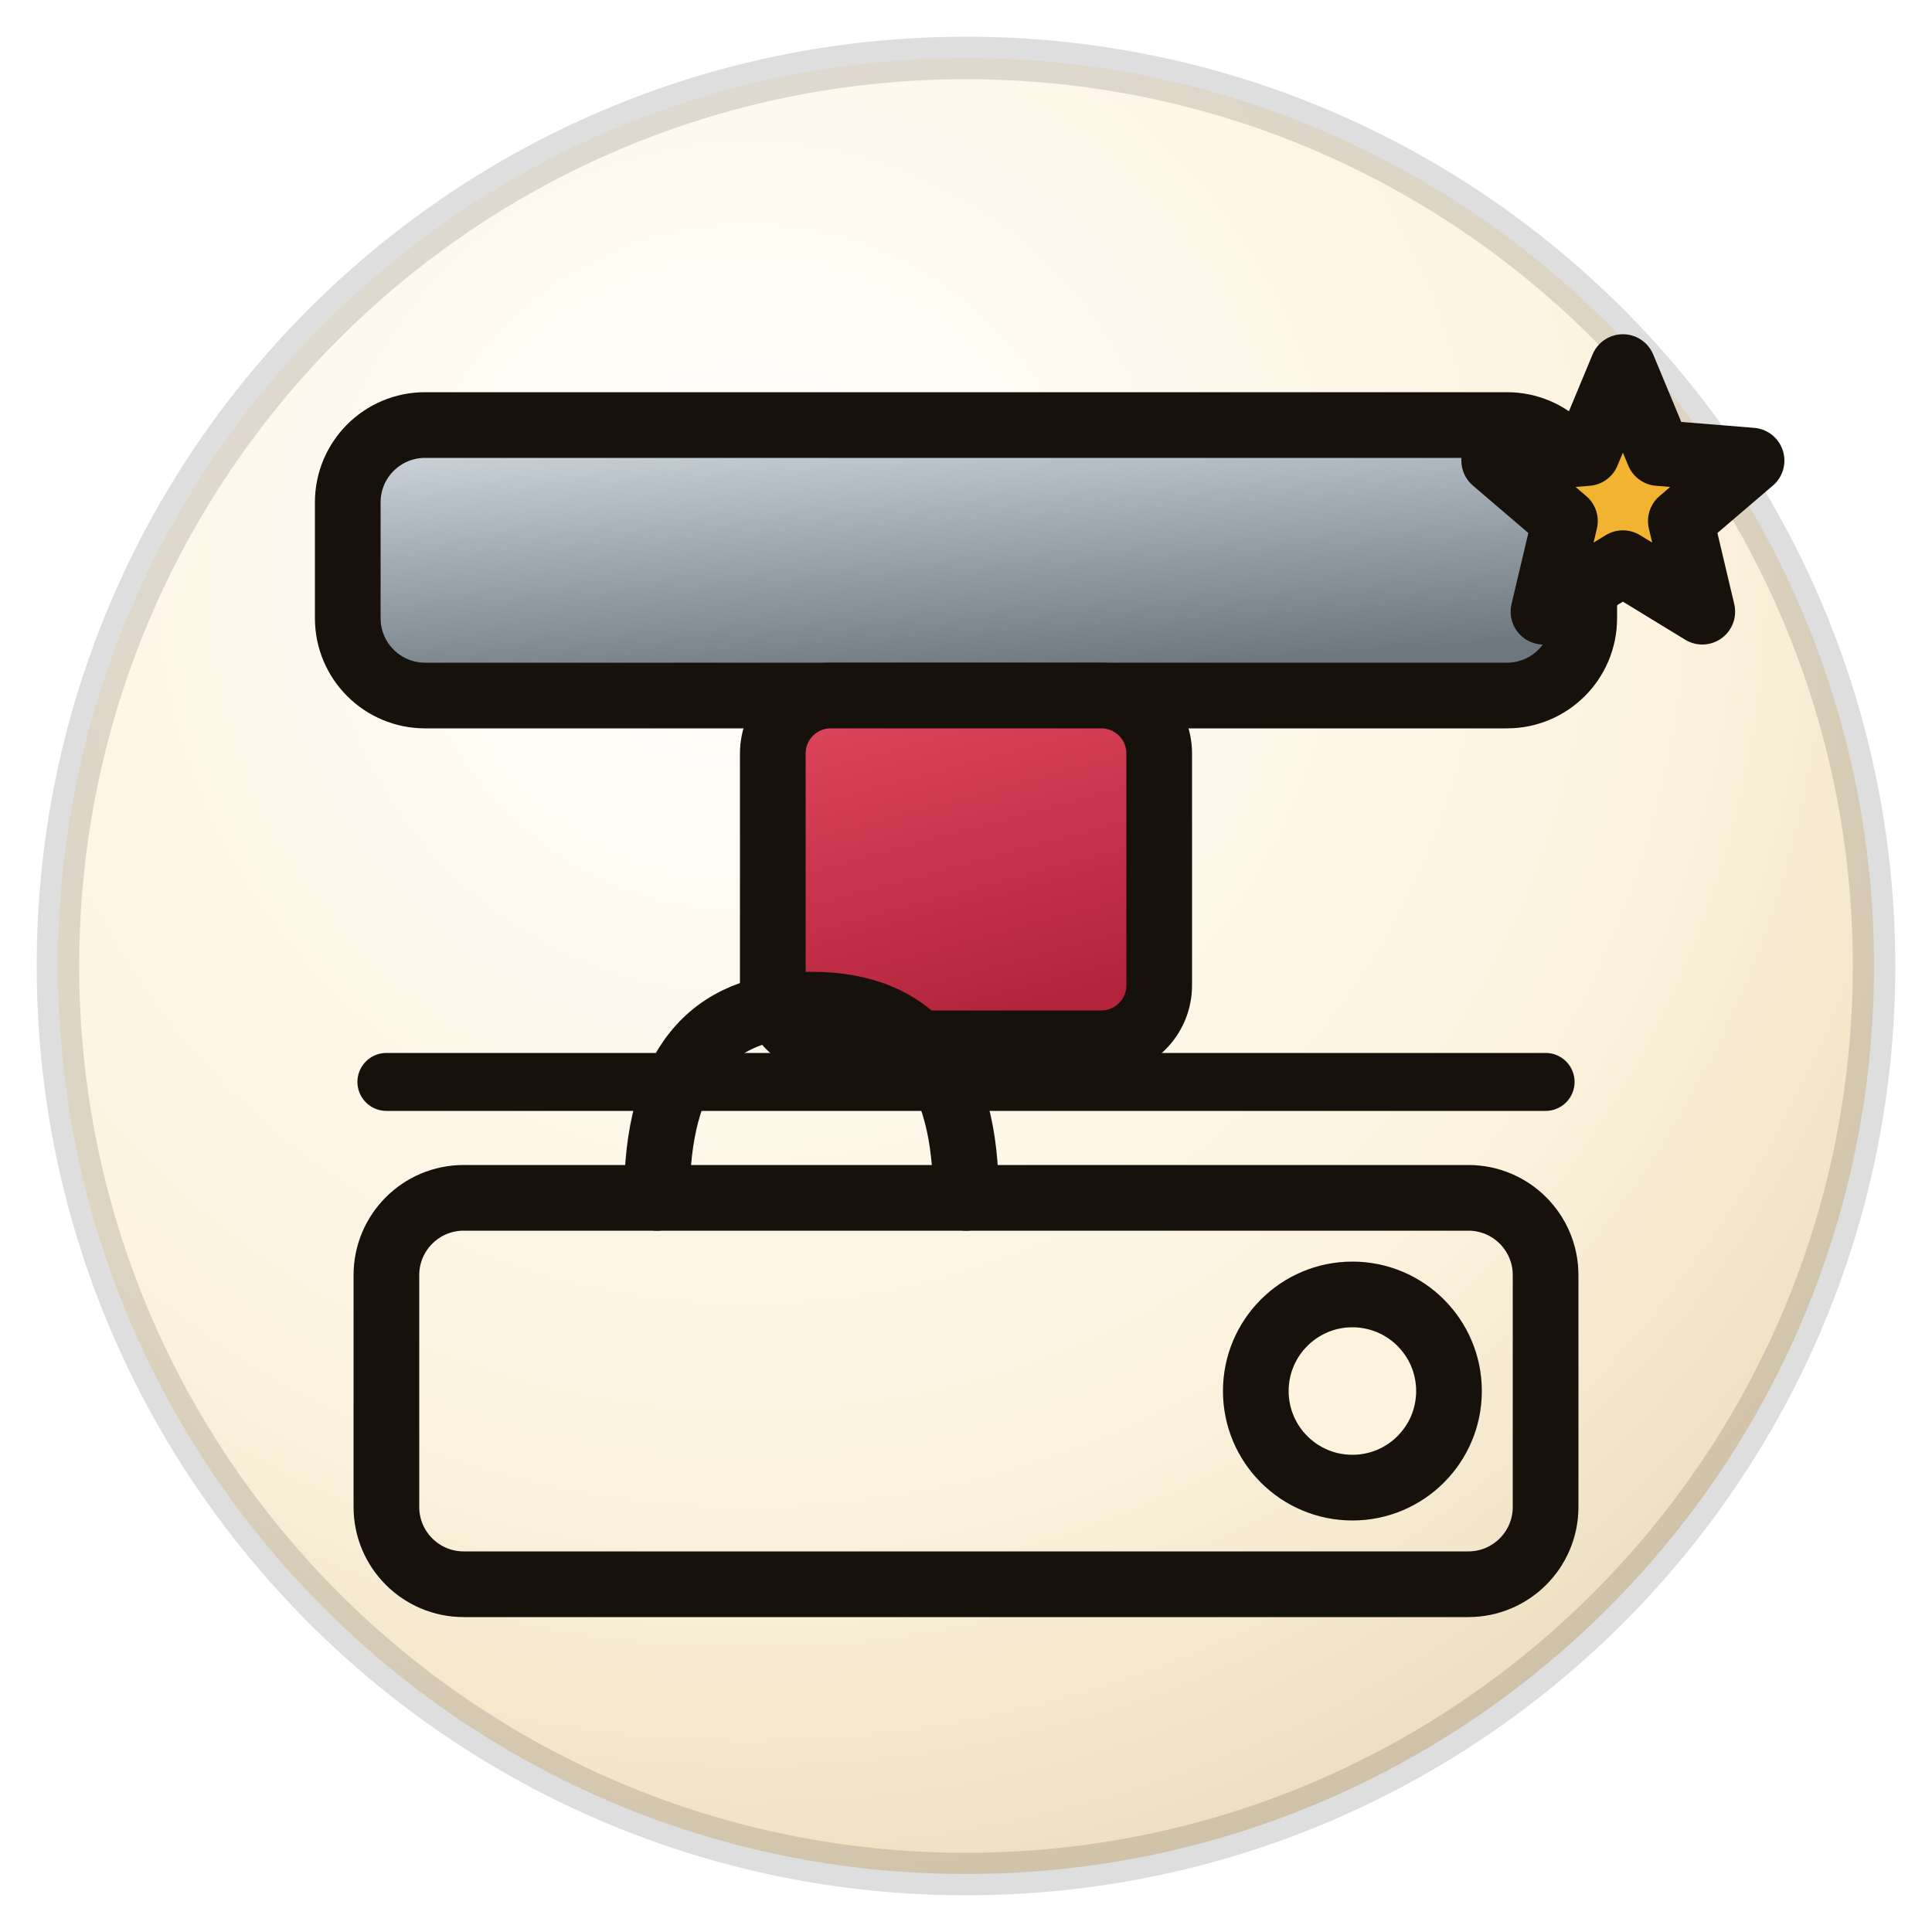
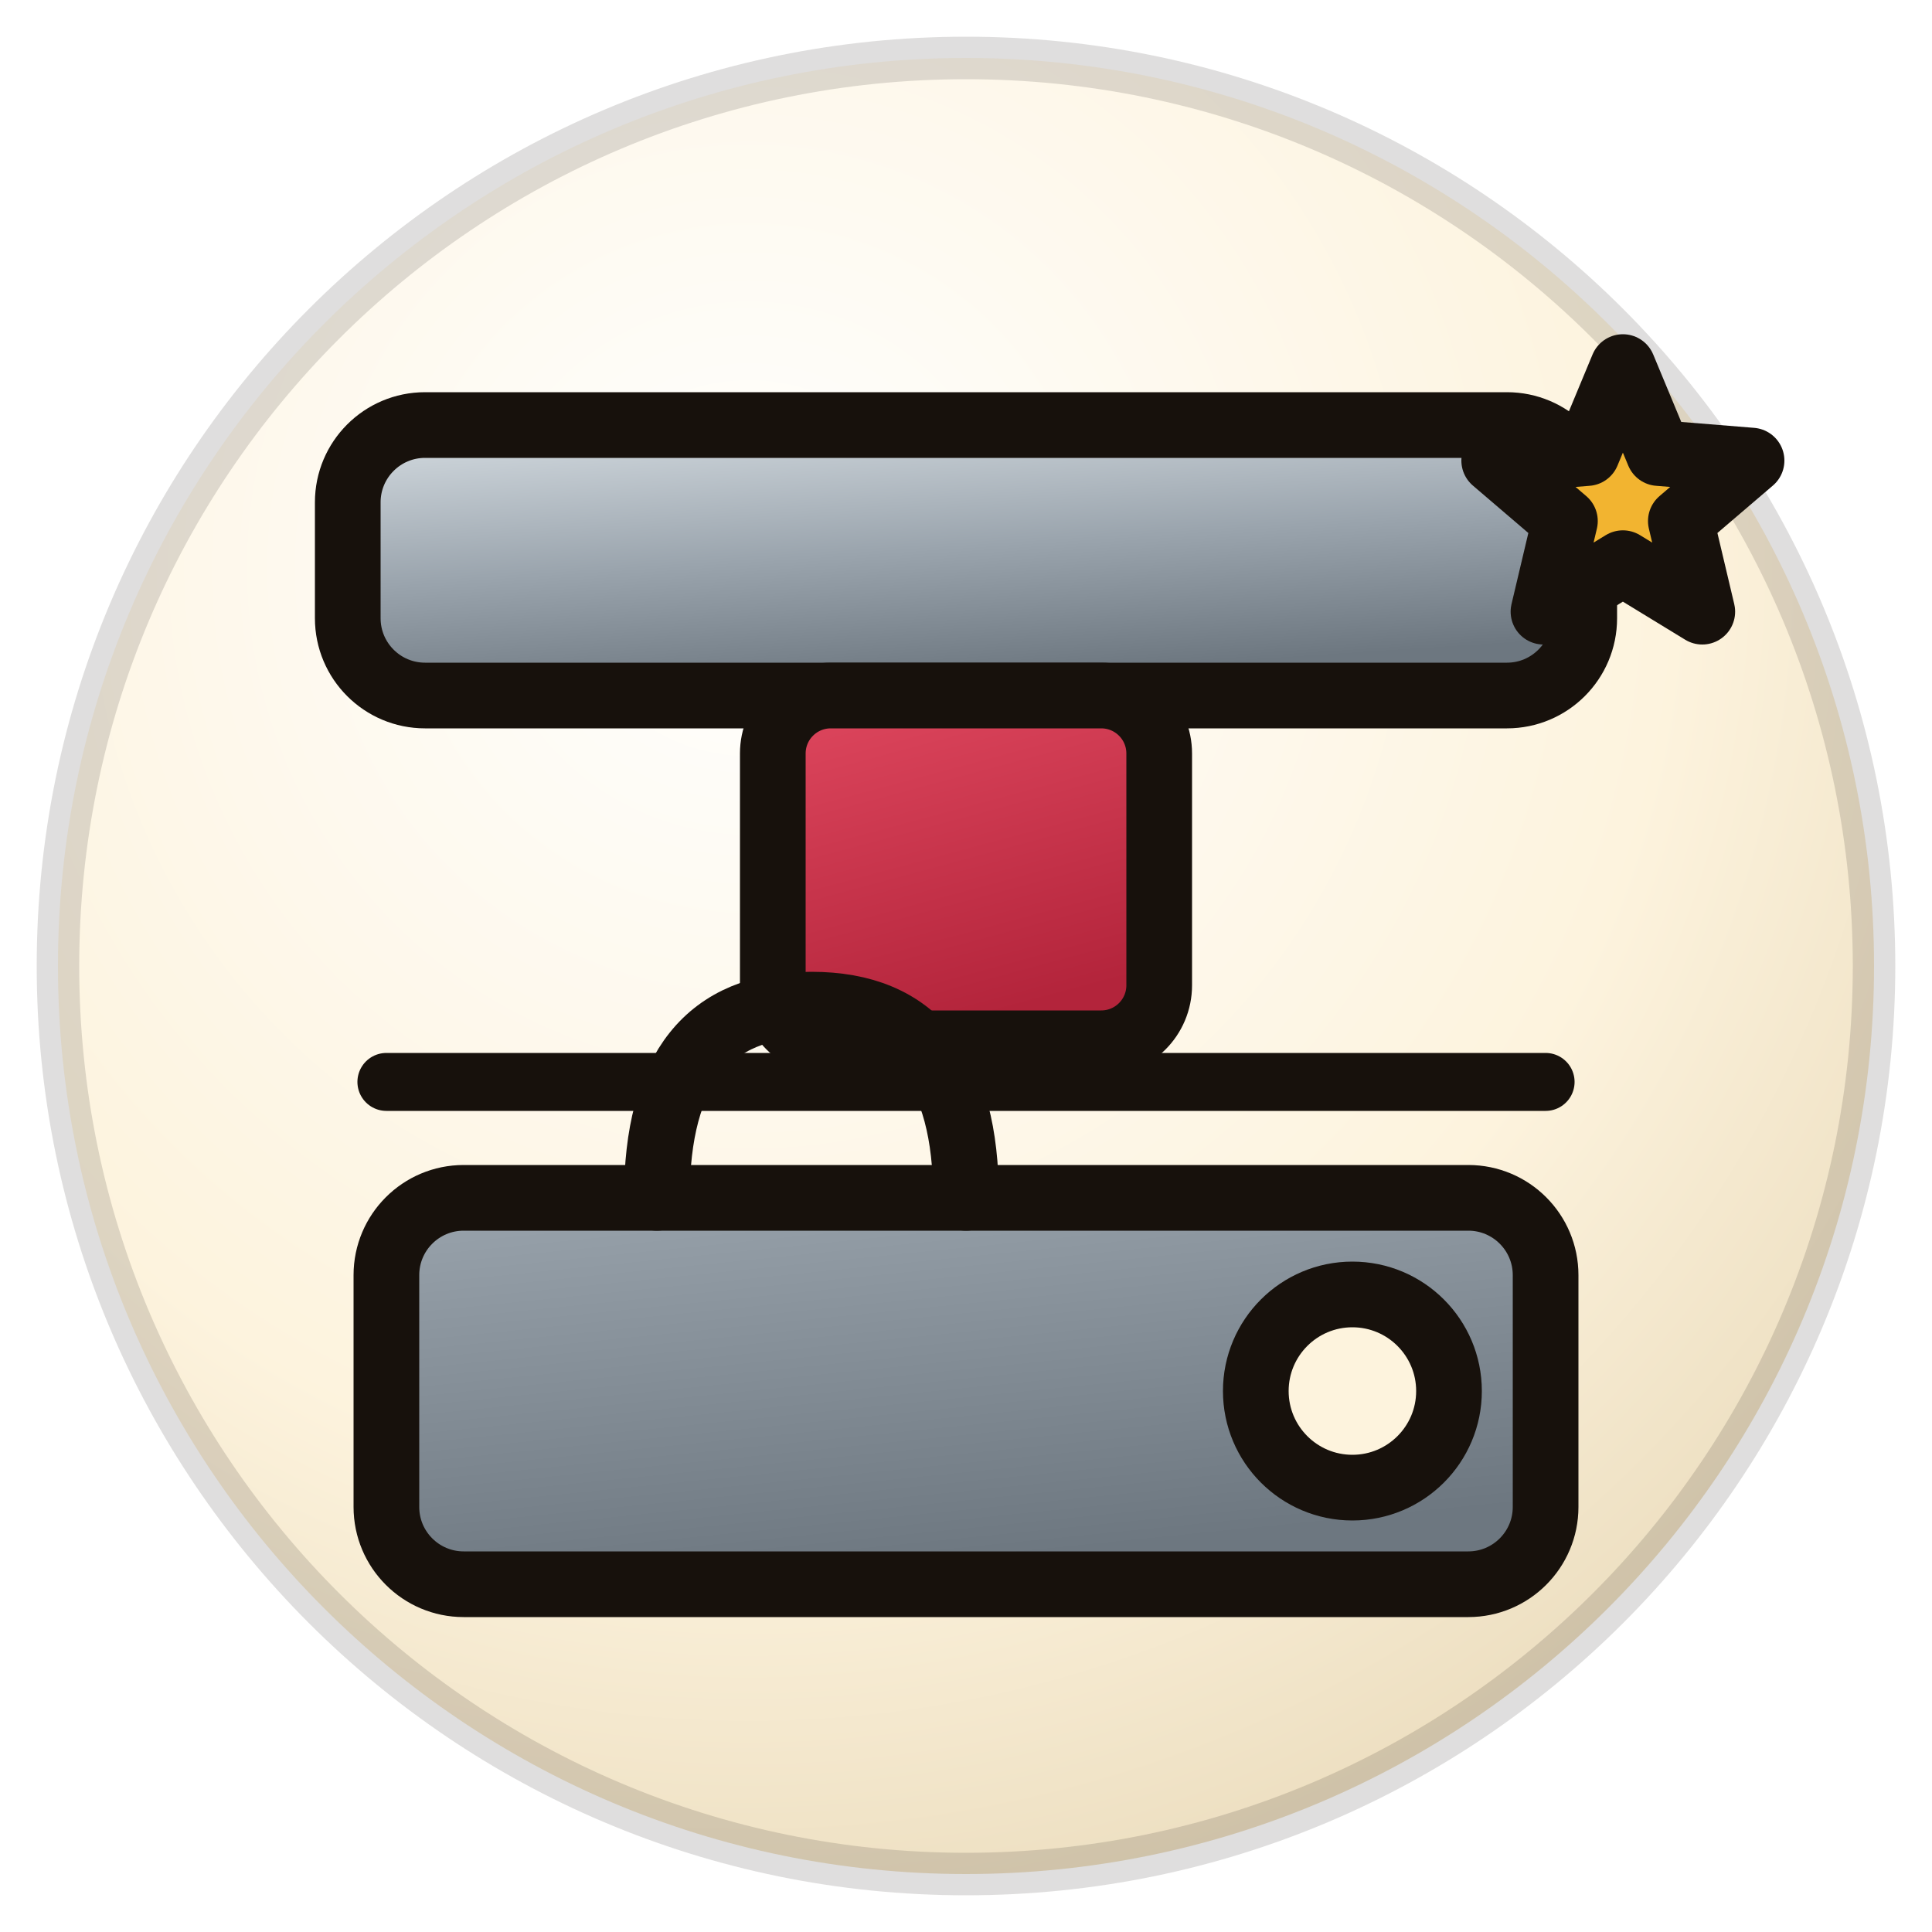
<svg xmlns="http://www.w3.org/2000/svg" viewBox="0 0 100 100" role="img">
  <defs>
    <radialGradient id="soft" cx="38%" cy="28%" r="85%">
      <stop offset="0%" stop-color="#ffffff" stop-opacity="0.98" />
      <stop offset="60%" stop-color="#fdf3dd" stop-opacity="0.98" />
      <stop offset="100%" stop-color="#e6d6b4" stop-opacity="0.98" />
    </radialGradient>
    <linearGradient id="gold" x1="0" y1="0" x2="0.4" y2="1">
      <stop offset="0%" stop-color="#ffd766" />
      <stop offset="55%" stop-color="#f2b430" />
      <stop offset="100%" stop-color="#c8860f" />
    </linearGradient>
    <linearGradient id="green" x1="0" y1="0" x2="0.3" y2="1">
      <stop offset="0%" stop-color="#63d18d" />
      <stop offset="60%" stop-color="#2f9e5f" />
      <stop offset="100%" stop-color="#1d7048" />
    </linearGradient>
    <linearGradient id="oil" x1="0" y1="0" x2="0.2" y2="1">
      <stop offset="0%" stop-color="#4a4a52" />
      <stop offset="100%" stop-color="#2b2b30" />
    </linearGradient>
    <linearGradient id="sky" x1="0" y1="0" x2="0.2" y2="1">
      <stop offset="0%" stop-color="#bfe9ff" />
      <stop offset="100%" stop-color="#6ec6f0" />
    </linearGradient>
    <linearGradient id="crimson" x1="0" y1="0" x2="0.3" y2="1">
      <stop offset="0%" stop-color="#e0485f" />
      <stop offset="100%" stop-color="#b3243b" />
    </linearGradient>
    <linearGradient id="steel" x1="0" y1="0" x2="0.3" y2="1">
      <stop offset="0%" stop-color="#d7dee3" />
      <stop offset="55%" stop-color="#9aa4ad" />
      <stop offset="100%" stop-color="#6d7780" />
    </linearGradient>
    <linearGradient id="purple" x1="0" y1="0" x2="0.3" y2="1">
      <stop offset="0%" stop-color="#a563cc" />
      <stop offset="100%" stop-color="#7b3fa0" />
    </linearGradient>
    <linearGradient id="skin" x1="0" y1="0" x2="0.3" y2="1">
      <stop offset="0%" stop-color="#ffd0ac" />
      <stop offset="100%" stop-color="#f3b98c" />
    </linearGradient>
+     <linearGradient id="steelDark" x1="0" y1="0" x2="0.3" y2="1">
+       <stop offset="0%" stop-color="#9aa4ad" />
+       <stop offset="100%" stop-color="#6d7780" />
+     </linearGradient>
+     <linearGradient id="cream" x1="0" y1="0" x2="0.3" y2="1">
+       <stop offset="0%" stop-color="#ffffff" />
+       <stop offset="100%" stop-color="#fdf3dd" />
+     </linearGradient>
  </defs>
  <circle cx="50" cy="50" r="47" fill="url(#soft)" />
  <circle cx="50" cy="50" r="47" fill="none" stroke="#17110c" stroke-width="2.2" opacity="0.14" />
  <rect x="18" y="22" width="64" height="14" rx="4" fill="url(#steel)" stroke="#17110c" stroke-width="3.4" stroke-linejoin="round" stroke-linecap="round" />
  <rect x="40" y="36" width="20" height="18" rx="3" fill="url(#crimson)" stroke="#17110c" stroke-width="3.4" stroke-linejoin="round" stroke-linecap="round" />
  <rect x="20" y="62" width="60" height="20" rx="4" fill="url(#steelDark)" stroke="#17110c" stroke-width="3.4" stroke-linejoin="round" stroke-linecap="round" />
  <path d="M34 62q0-10 8-10t8 10" fill="none" stroke="#17110c" stroke-width="3.4" stroke-linejoin="round" stroke-linecap="round" />
  <circle cx="70" cy="72" r="5" fill="#fdf3dd" stroke="#17110c" stroke-width="3.4" stroke-linejoin="round" stroke-linecap="round" />
  <path d="M20 56L80 56" stroke="#17110c" stroke-width="3" stroke-linecap="round" fill="none" />
  <polygon points="84,19 85.85,23.45 90.66,23.84 87,26.97 88.11,31.66 84,29.15 79.89,31.66 81,26.97 77.34,23.84 82.15,23.45" fill="#f2b430" stroke="#17110c" stroke-width="3.4" stroke-linejoin="round" stroke-linecap="round" />
</svg>
